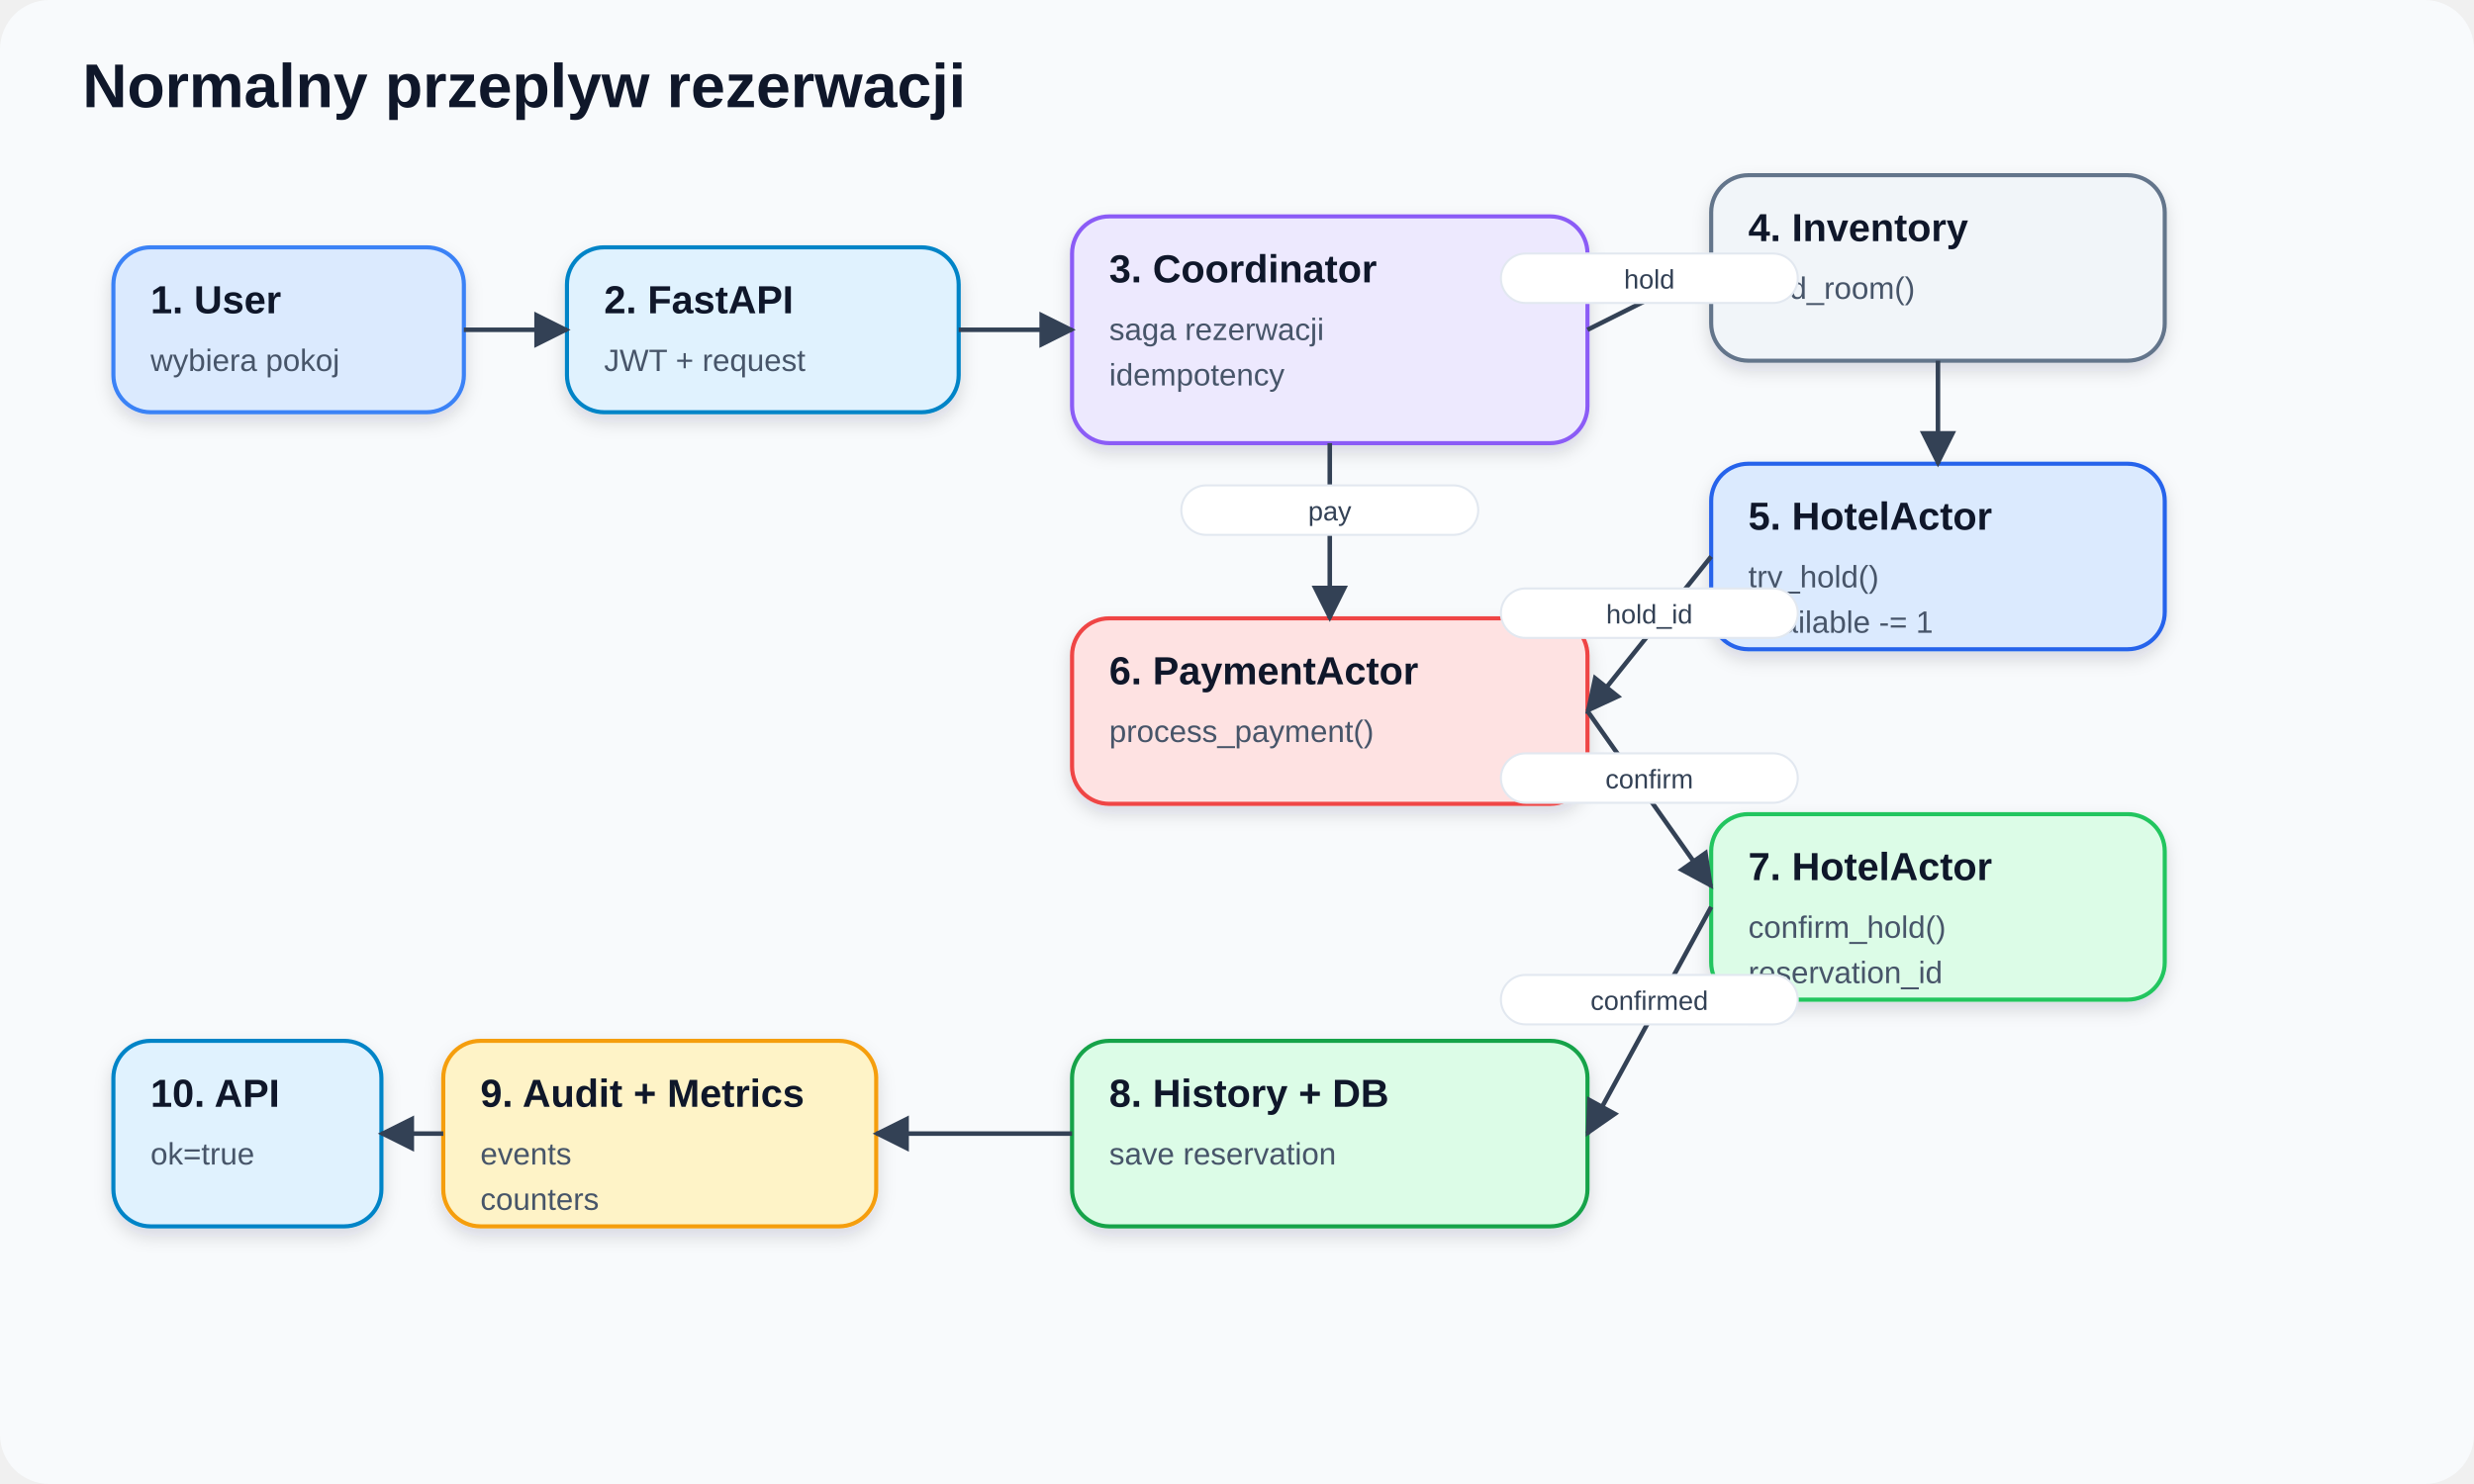
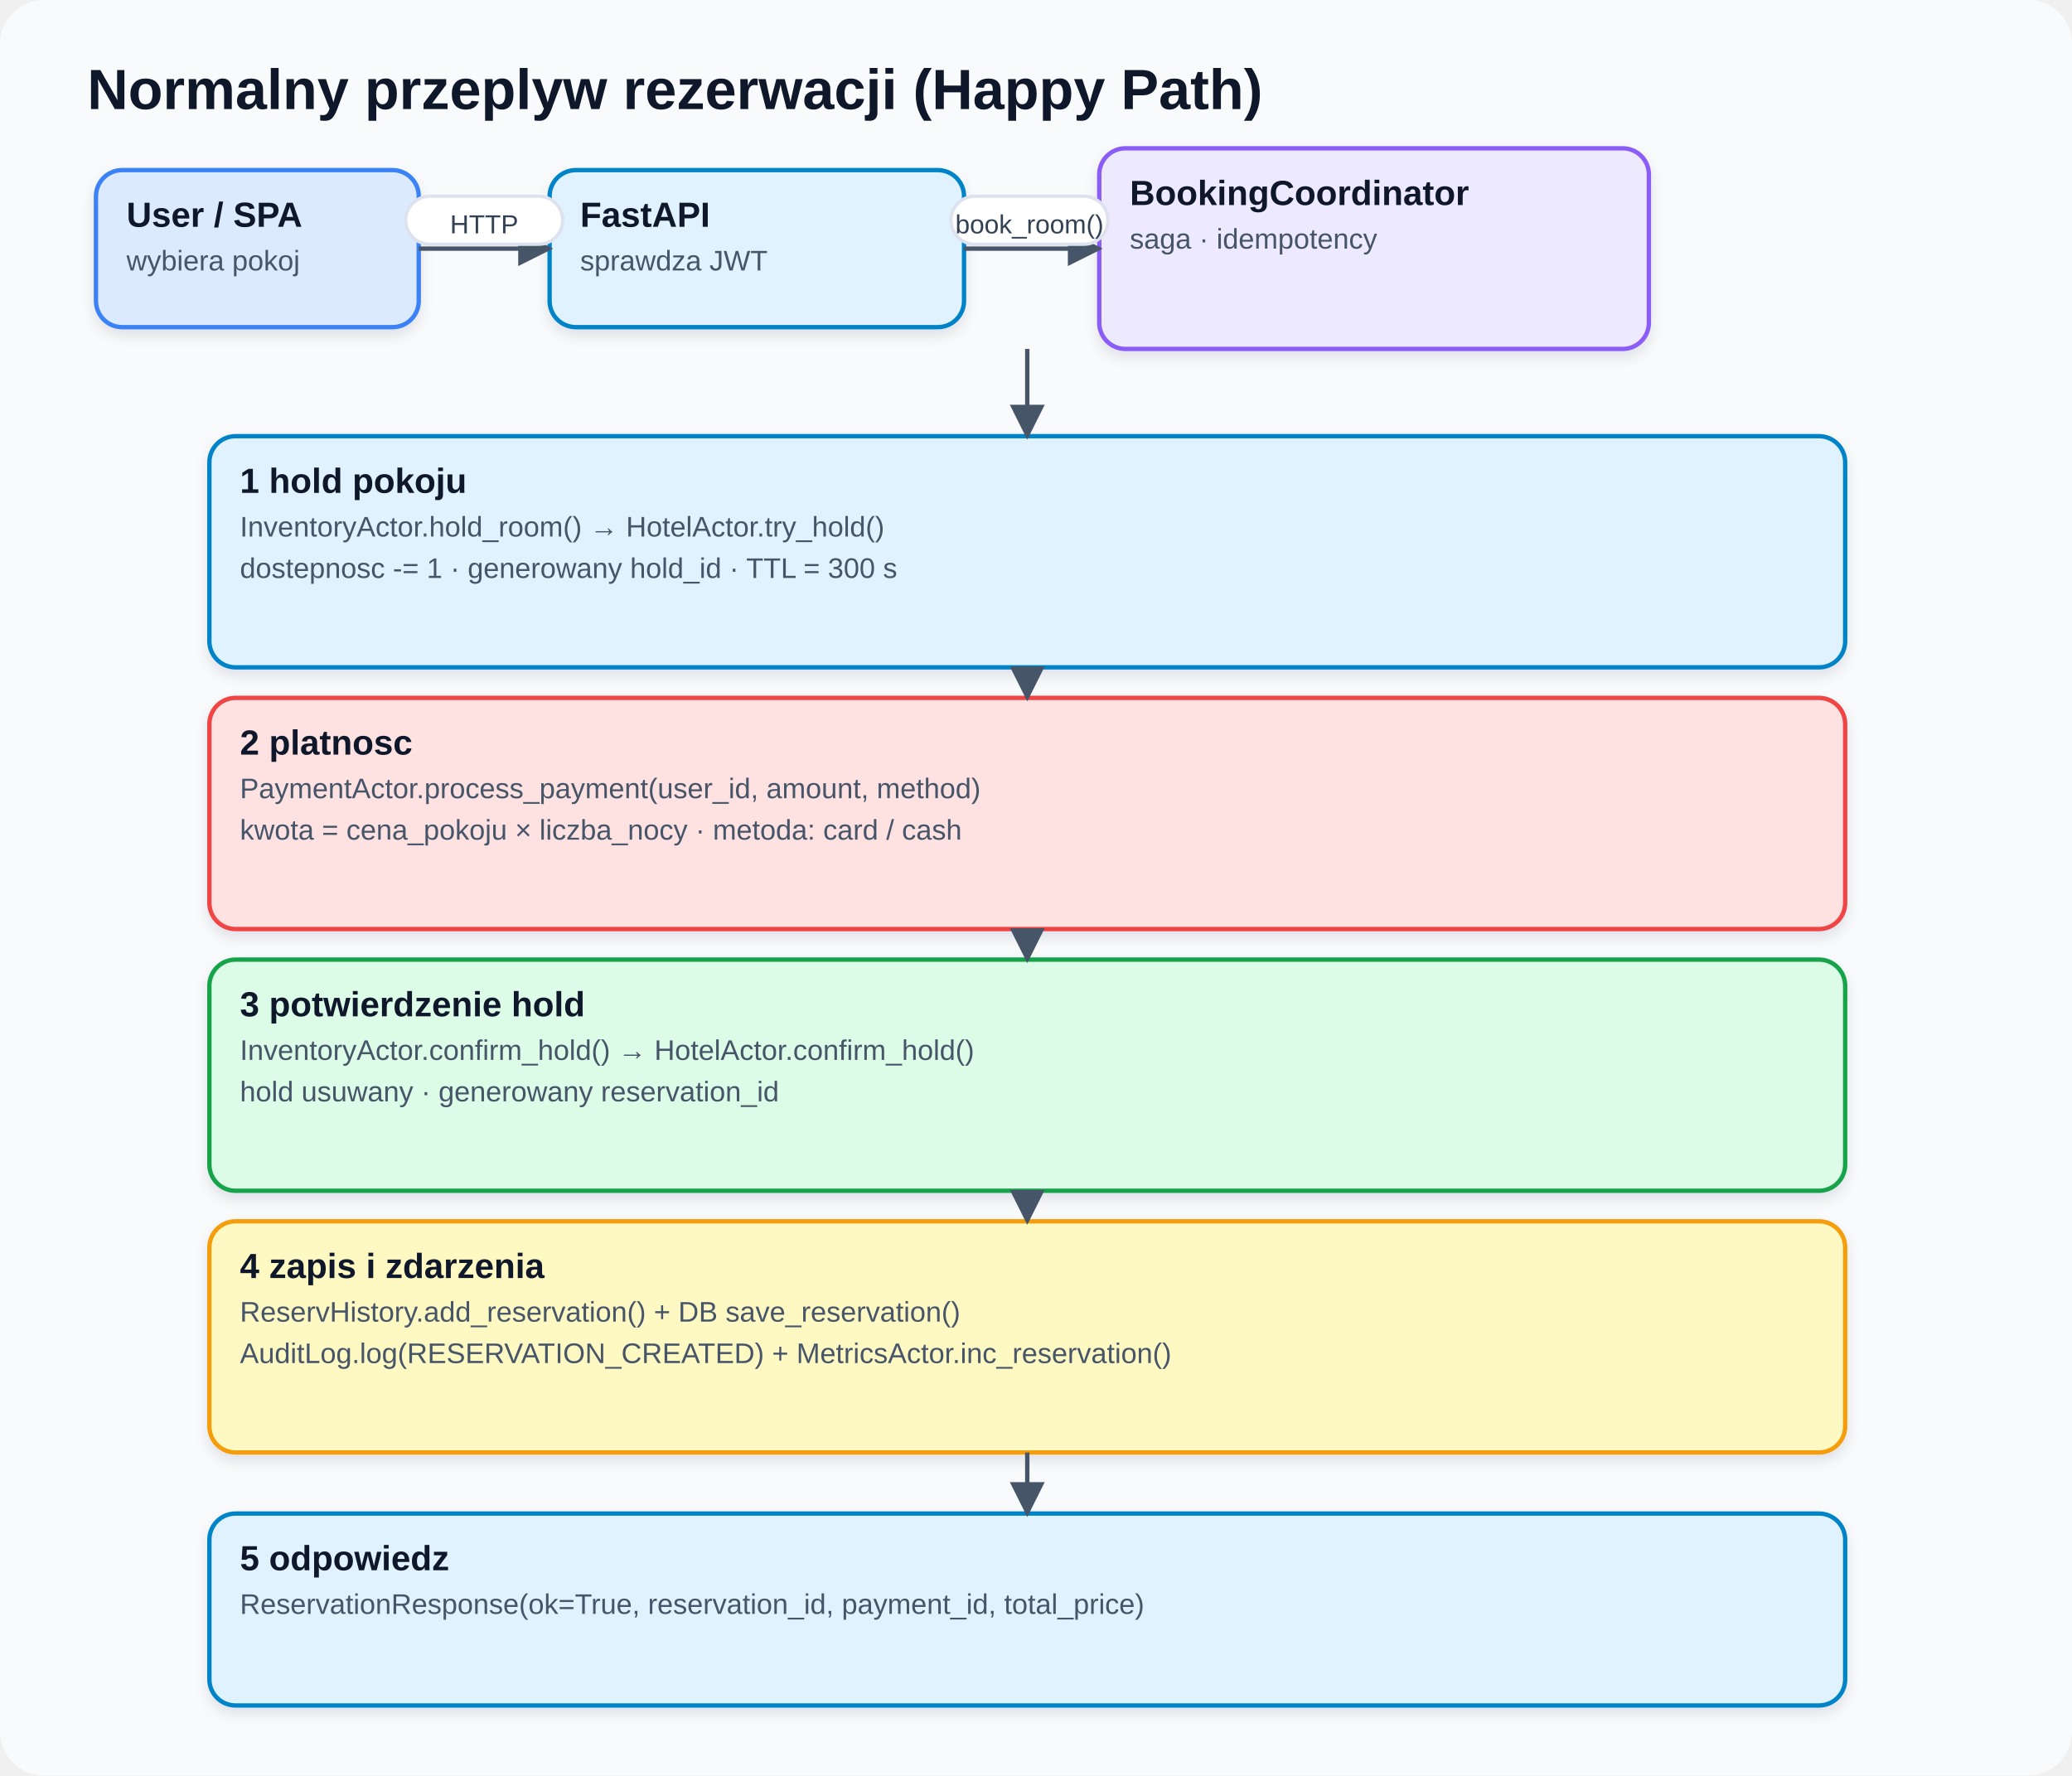
- <svg xmlns="http://www.w3.org/2000/svg" width="1200" height="720" viewBox="0 0 1200 720">
+ <svg xmlns="http://www.w3.org/2000/svg" width="950" height="814" viewBox="0 0 950 814">
  <defs>
    <marker id="arrow" viewBox="0 0 10 10" refX="9" refY="5" markerWidth="8" markerHeight="8" orient="auto-start-reverse">
-       <path d="M 0 0 L 10 5 L 0 10 z" fill="#334155" />
+       <path d="M 0 0 L 10 5 L 0 10 z" fill="#475569" />
    </marker>
-     <filter id="shadow" x="-10%" y="-10%" width="120%" height="130%">
-       <feDropShadow dx="0" dy="4" stdDeviation="4" flood-color="#0f172a" flood-opacity="0.14" />
+     <filter id="shadow" x="-8%" y="-8%" width="120%" height="130%">
+       <feDropShadow dx="0" dy="3" stdDeviation="3" flood-color="#0f172a" flood-opacity="0.10" />
    </filter>
  </defs>
-   <rect width="100%" height="100%" rx="24" fill="#f8fafc" />
-   <text x="40" y="52" font-family="Segoe UI, Arial" font-size="30" font-weight="700" fill="#0f172a">Normalny przeplyw rezerwacji</text>
-   <rect x="55" y="120" width="170" height="80" rx="18" fill="#dbeafe" stroke="#3b82f6" stroke-width="2" filter="url(#shadow)" />
-   <text x="73" y="152" font-family="Segoe UI, Arial" font-size="19" font-weight="700" fill="#0f172a">1. User</text>
-   <text x="73" y="180" font-family="Segoe UI, Arial" font-size="15" fill="#475569">wybiera pokoj</text>
-   <rect x="275" y="120" width="190" height="80" rx="18" fill="#e0f2fe" stroke="#0284c7" stroke-width="2" filter="url(#shadow)" />
-   <text x="293" y="152" font-family="Segoe UI, Arial" font-size="19" font-weight="700" fill="#0f172a">2. FastAPI</text>
-   <text x="293" y="180" font-family="Segoe UI, Arial" font-size="15" fill="#475569">JWT + request</text>
-   <rect x="520" y="105" width="250" height="110" rx="18" fill="#ede9fe" stroke="#8b5cf6" stroke-width="2" filter="url(#shadow)" />
-   <text x="538" y="137" font-family="Segoe UI, Arial" font-size="19" font-weight="700" fill="#0f172a">3. Coordinator</text>
-   <text x="538" y="165" font-family="Segoe UI, Arial" font-size="15" fill="#475569">saga rezerwacji</text>
-   <text x="538" y="187" font-family="Segoe UI, Arial" font-size="15" fill="#475569">idempotency</text>
-   <rect x="830" y="85" width="220" height="90" rx="18" fill="#f1f5f9" stroke="#64748b" stroke-width="2" filter="url(#shadow)" />
-   <text x="848" y="117" font-family="Segoe UI, Arial" font-size="19" font-weight="700" fill="#0f172a">4. Inventory</text>
-   <text x="848" y="145" font-family="Segoe UI, Arial" font-size="15" fill="#475569">hold_room()</text>
-   <rect x="830" y="225" width="220" height="90" rx="18" fill="#dbeafe" stroke="#2563eb" stroke-width="2" filter="url(#shadow)" />
-   <text x="848" y="257" font-family="Segoe UI, Arial" font-size="19" font-weight="700" fill="#0f172a">5. HotelActor</text>
-   <text x="848" y="285" font-family="Segoe UI, Arial" font-size="15" fill="#475569">try_hold()</text>
-   <text x="848" y="307" font-family="Segoe UI, Arial" font-size="15" fill="#475569">available -= 1</text>
-   <rect x="520" y="300" width="250" height="90" rx="18" fill="#fee2e2" stroke="#ef4444" stroke-width="2" filter="url(#shadow)" />
-   <text x="538" y="332" font-family="Segoe UI, Arial" font-size="19" font-weight="700" fill="#0f172a">6. PaymentActor</text>
-   <text x="538" y="360" font-family="Segoe UI, Arial" font-size="15" fill="#475569">process_payment()</text>
-   <rect x="830" y="395" width="220" height="90" rx="18" fill="#dcfce7" stroke="#22c55e" stroke-width="2" filter="url(#shadow)" />
-   <text x="848" y="427" font-family="Segoe UI, Arial" font-size="19" font-weight="700" fill="#0f172a">7. HotelActor</text>
-   <text x="848" y="455" font-family="Segoe UI, Arial" font-size="15" fill="#475569">confirm_hold()</text>
-   <text x="848" y="477" font-family="Segoe UI, Arial" font-size="15" fill="#475569">reservation_id</text>
-   <rect x="520" y="505" width="250" height="90" rx="18" fill="#dcfce7" stroke="#16a34a" stroke-width="2" filter="url(#shadow)" />
-   <text x="538" y="537" font-family="Segoe UI, Arial" font-size="19" font-weight="700" fill="#0f172a">8. History + DB</text>
-   <text x="538" y="565" font-family="Segoe UI, Arial" font-size="15" fill="#475569">save reservation</text>
-   <rect x="215" y="505" width="210" height="90" rx="18" fill="#fef3c7" stroke="#f59e0b" stroke-width="2" filter="url(#shadow)" />
-   <text x="233" y="537" font-family="Segoe UI, Arial" font-size="19" font-weight="700" fill="#0f172a">9. Audit + Metrics</text>
-   <text x="233" y="565" font-family="Segoe UI, Arial" font-size="15" fill="#475569">events</text>
-   <text x="233" y="587" font-family="Segoe UI, Arial" font-size="15" fill="#475569">counters</text>
-   <rect x="55" y="505" width="130" height="90" rx="18" fill="#e0f2fe" stroke="#0284c7" stroke-width="2" filter="url(#shadow)" />
-   <text x="73" y="537" font-family="Segoe UI, Arial" font-size="19" font-weight="700" fill="#0f172a">10. API</text>
-   <text x="73" y="565" font-family="Segoe UI, Arial" font-size="15" fill="#475569">ok=true</text>
-   <line x1="225" y1="160" x2="275" y2="160" stroke="#334155" stroke-width="2.2" marker-end="url(#arrow)" />
-   <line x1="465" y1="160" x2="520" y2="160" stroke="#334155" stroke-width="2.2" marker-end="url(#arrow)" />
-   <line x1="770" y1="160" x2="830" y2="130" stroke="#334155" stroke-width="2.2" marker-end="url(#arrow)" />
-   <rect x="728.0" y="123.0" width="144" height="24" rx="12" fill="#ffffff" stroke="#e2e8f0" />
-   <text x="800.0" y="140.0" text-anchor="middle" font-family="Segoe UI, Arial" font-size="13" fill="#334155">hold</text>
-   <line x1="940" y1="175" x2="940" y2="225" stroke="#334155" stroke-width="2.2" marker-end="url(#arrow)" />
-   <line x1="830" y1="270" x2="770" y2="345" stroke="#334155" stroke-width="2.2" marker-end="url(#arrow)" />
-   <rect x="728.0" y="285.5" width="144" height="24" rx="12" fill="#ffffff" stroke="#e2e8f0" />
-   <text x="800.0" y="302.5" text-anchor="middle" font-family="Segoe UI, Arial" font-size="13" fill="#334155">hold_id</text>
-   <line x1="645" y1="215" x2="645" y2="300" stroke="#334155" stroke-width="2.2" marker-end="url(#arrow)" />
-   <rect x="573.0" y="235.5" width="144" height="24" rx="12" fill="#ffffff" stroke="#e2e8f0" />
-   <text x="645.0" y="252.5" text-anchor="middle" font-family="Segoe UI, Arial" font-size="13" fill="#334155">pay</text>
-   <line x1="770" y1="345" x2="830" y2="430" stroke="#334155" stroke-width="2.2" marker-end="url(#arrow)" />
-   <rect x="728.0" y="365.5" width="144" height="24" rx="12" fill="#ffffff" stroke="#e2e8f0" />
-   <text x="800.0" y="382.5" text-anchor="middle" font-family="Segoe UI, Arial" font-size="13" fill="#334155">confirm</text>
-   <line x1="830" y1="440" x2="770" y2="550" stroke="#334155" stroke-width="2.2" marker-end="url(#arrow)" />
-   <rect x="728.0" y="473.0" width="144" height="24" rx="12" fill="#ffffff" stroke="#e2e8f0" />
-   <text x="800.0" y="490.0" text-anchor="middle" font-family="Segoe UI, Arial" font-size="13" fill="#334155">confirmed</text>
-   <line x1="520" y1="550" x2="425" y2="550" stroke="#334155" stroke-width="2.2" marker-end="url(#arrow)" />
-   <line x1="215" y1="550" x2="185" y2="550" stroke="#334155" stroke-width="2.2" marker-end="url(#arrow)" />
+   <rect width="100%" height="100%" rx="20" fill="#f8fafc" />
+   <text x="40" y="50" font-family="Segoe UI, Arial" font-size="26" font-weight="700" fill="#0f172a">Normalny przeplyw rezerwacji (Happy Path)</text>
+   <rect x="44" y="78" width="148" height="72" rx="12" fill="#dbeafe" stroke="#3b82f6" stroke-width="2" filter="url(#shadow)" />
+   <text x="58" y="104" font-family="Segoe UI,Arial" font-size="16" font-weight="700" fill="#0f172a">User / SPA</text>
+   <text x="58" y="124" font-family="Segoe UI,Arial" font-size="13" fill="#475569">wybiera pokoj</text>
+   <rect x="252" y="78" width="190" height="72" rx="12" fill="#e0f2fe" stroke="#0284c7" stroke-width="2" filter="url(#shadow)" />
+   <text x="266" y="104" font-family="Segoe UI,Arial" font-size="16" font-weight="700" fill="#0f172a">FastAPI</text>
+   <text x="266" y="124" font-family="Segoe UI,Arial" font-size="13" fill="#475569">sprawdza JWT</text>
+   <rect x="504" y="68" width="252" height="92" rx="12" fill="#ede9fe" stroke="#8b5cf6" stroke-width="2" filter="url(#shadow)" />
+   <text x="518" y="94" font-family="Segoe UI,Arial" font-size="16" font-weight="700" fill="#0f172a">BookingCoordinator</text>
+   <text x="518" y="114" font-family="Segoe UI,Arial" font-size="13" fill="#475569">saga · idempotency</text>
+   <path d="M 192,114 L 252,114" stroke="#475569" stroke-width="2" fill="none" marker-end="url(#arrow)" />
+   <rect x="186" y="90" width="72" height="22" rx="11" fill="#fff" stroke="#dde2ee" stroke-width="1.5" />
+   <text x="222" y="107" text-anchor="middle" font-family="Segoe UI,Arial" font-size="12" fill="#334155">HTTP</text>
+   <path d="M 442,114 L 504,114" stroke="#475569" stroke-width="2" fill="none" marker-end="url(#arrow)" />
+   <rect x="436" y="90" width="72" height="22" rx="11" fill="#fff" stroke="#dde2ee" stroke-width="1.5" />
+   <text x="472" y="107" text-anchor="middle" font-family="Segoe UI,Arial" font-size="12" fill="#334155">book_room()</text>
+   <rect x="96" y="200" width="750" height="106" rx="12" fill="#e0f2fe" stroke="#0284c7" stroke-width="2" filter="url(#shadow)" />
+   <text x="110" y="226" font-family="Segoe UI,Arial" font-size="16" font-weight="700" fill="#0f172a">1  hold pokoju</text>
+   <text x="110" y="246" font-family="Segoe UI,Arial" font-size="13" fill="#475569">InventoryActor.hold_room() → HotelActor.try_hold()</text>
+   <text x="110" y="265" font-family="Segoe UI,Arial" font-size="13" fill="#475569">dostepnosc -= 1 · generowany hold_id · TTL = 300 s</text>
+   <path d="M 471,160 L 471,200" stroke="#475569" stroke-width="2" fill="none" marker-end="url(#arrow)" />
+   <rect x="96" y="320" width="750" height="106" rx="12" fill="#fee2e2" stroke="#ef4444" stroke-width="2" filter="url(#shadow)" />
+   <text x="110" y="346" font-family="Segoe UI,Arial" font-size="16" font-weight="700" fill="#0f172a">2  platnosc</text>
+   <text x="110" y="366" font-family="Segoe UI,Arial" font-size="13" fill="#475569">PaymentActor.process_payment(user_id, amount, method)</text>
+   <text x="110" y="385" font-family="Segoe UI,Arial" font-size="13" fill="#475569">kwota = cena_pokoju × liczba_nocy · metoda: card / cash</text>
+   <path d="M 471,306 L 471,320" stroke="#475569" stroke-width="2" fill="none" marker-end="url(#arrow)" />
+   <rect x="96" y="440" width="750" height="106" rx="12" fill="#dcfce7" stroke="#16a34a" stroke-width="2" filter="url(#shadow)" />
+   <text x="110" y="466" font-family="Segoe UI,Arial" font-size="16" font-weight="700" fill="#0f172a">3  potwierdzenie hold</text>
+   <text x="110" y="486" font-family="Segoe UI,Arial" font-size="13" fill="#475569">InventoryActor.confirm_hold() → HotelActor.confirm_hold()</text>
+   <text x="110" y="505" font-family="Segoe UI,Arial" font-size="13" fill="#475569">hold usuwany · generowany reservation_id</text>
+   <path d="M 471,426 L 471,440" stroke="#475569" stroke-width="2" fill="none" marker-end="url(#arrow)" />
+   <rect x="96" y="560" width="750" height="106" rx="12" fill="#fef9c3" stroke="#f59e0b" stroke-width="2" filter="url(#shadow)" />
+   <text x="110" y="586" font-family="Segoe UI,Arial" font-size="16" font-weight="700" fill="#0f172a">4  zapis i zdarzenia</text>
+   <text x="110" y="606" font-family="Segoe UI,Arial" font-size="13" fill="#475569">ReservHistory.add_reservation() + DB save_reservation()</text>
+   <text x="110" y="625" font-family="Segoe UI,Arial" font-size="13" fill="#475569">AuditLog.log(RESERVATION_CREATED) + MetricsActor.inc_reservation()</text>
+   <path d="M 471,546 L 471,560" stroke="#475569" stroke-width="2" fill="none" marker-end="url(#arrow)" />
+   <rect x="96" y="694" width="750" height="88" rx="12" fill="#e0f2fe" stroke="#0284c7" stroke-width="2" filter="url(#shadow)" />
+   <text x="110" y="720" font-family="Segoe UI,Arial" font-size="16" font-weight="700" fill="#0f172a">5  odpowiedz</text>
+   <text x="110" y="740" font-family="Segoe UI,Arial" font-size="13" fill="#475569">ReservationResponse(ok=True, reservation_id, payment_id, total_price)</text>
+   <path d="M 471,666 L 471,694" stroke="#475569" stroke-width="2" fill="none" marker-end="url(#arrow)" />
</svg>
